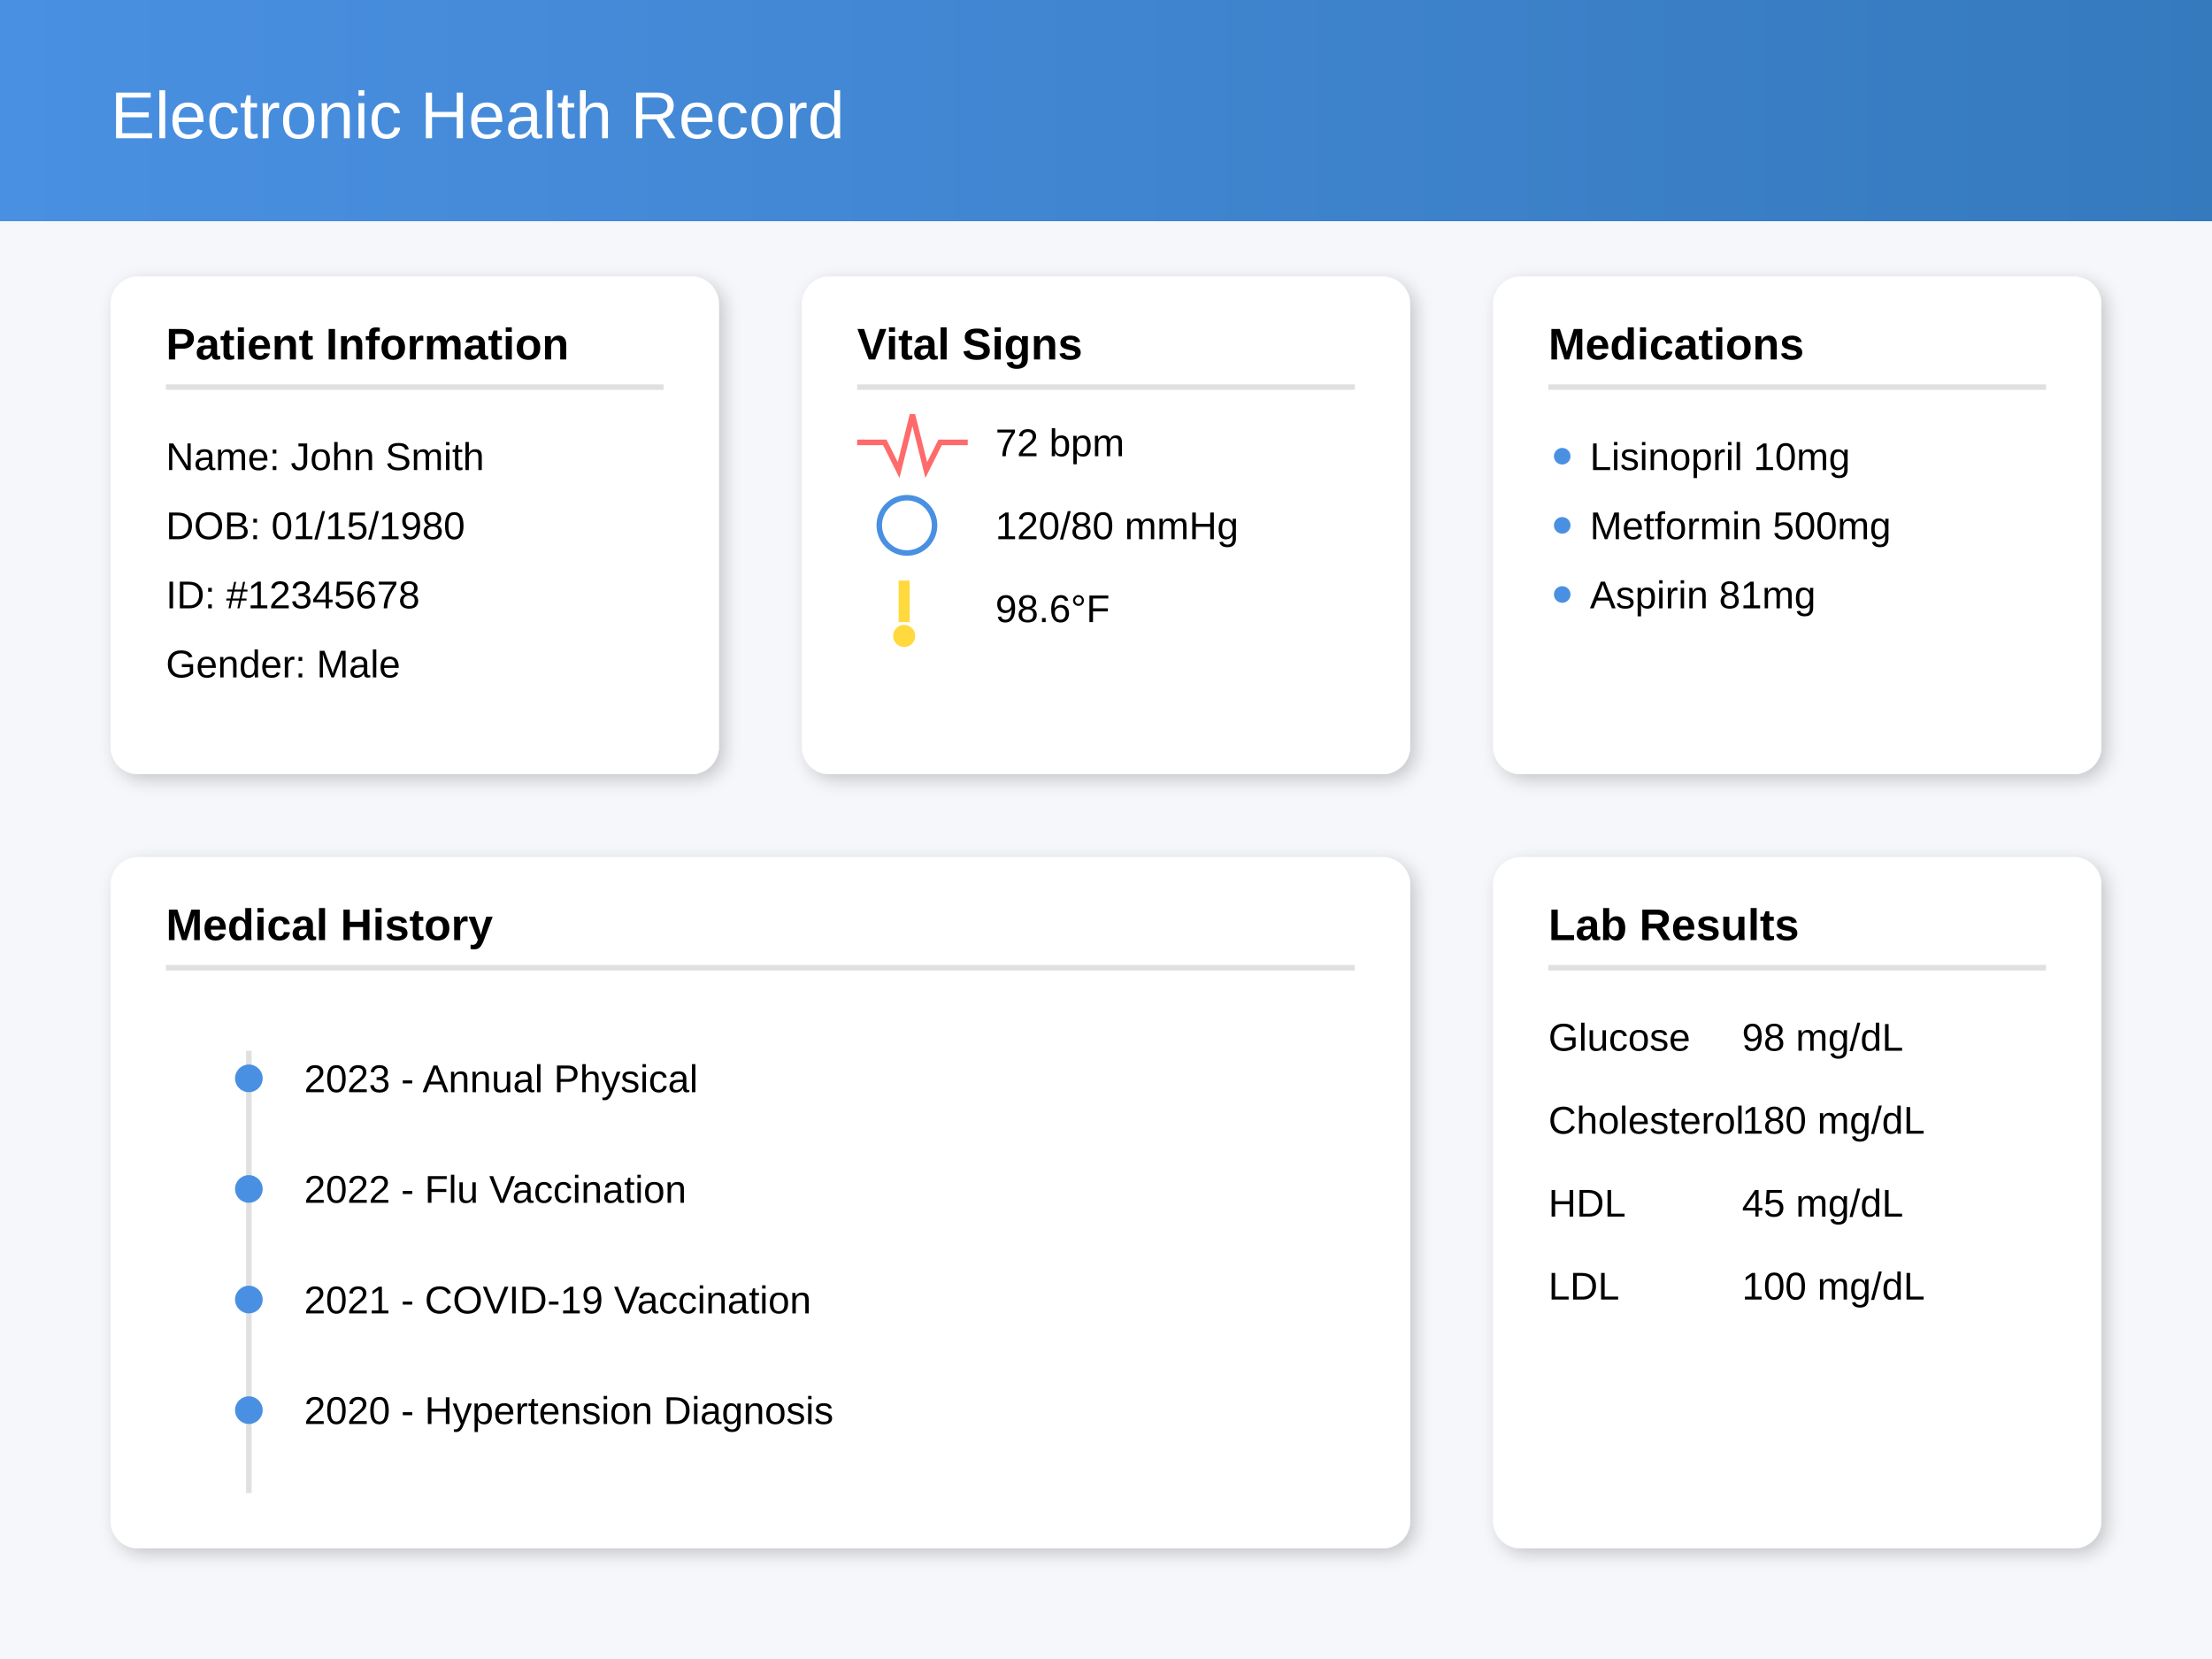
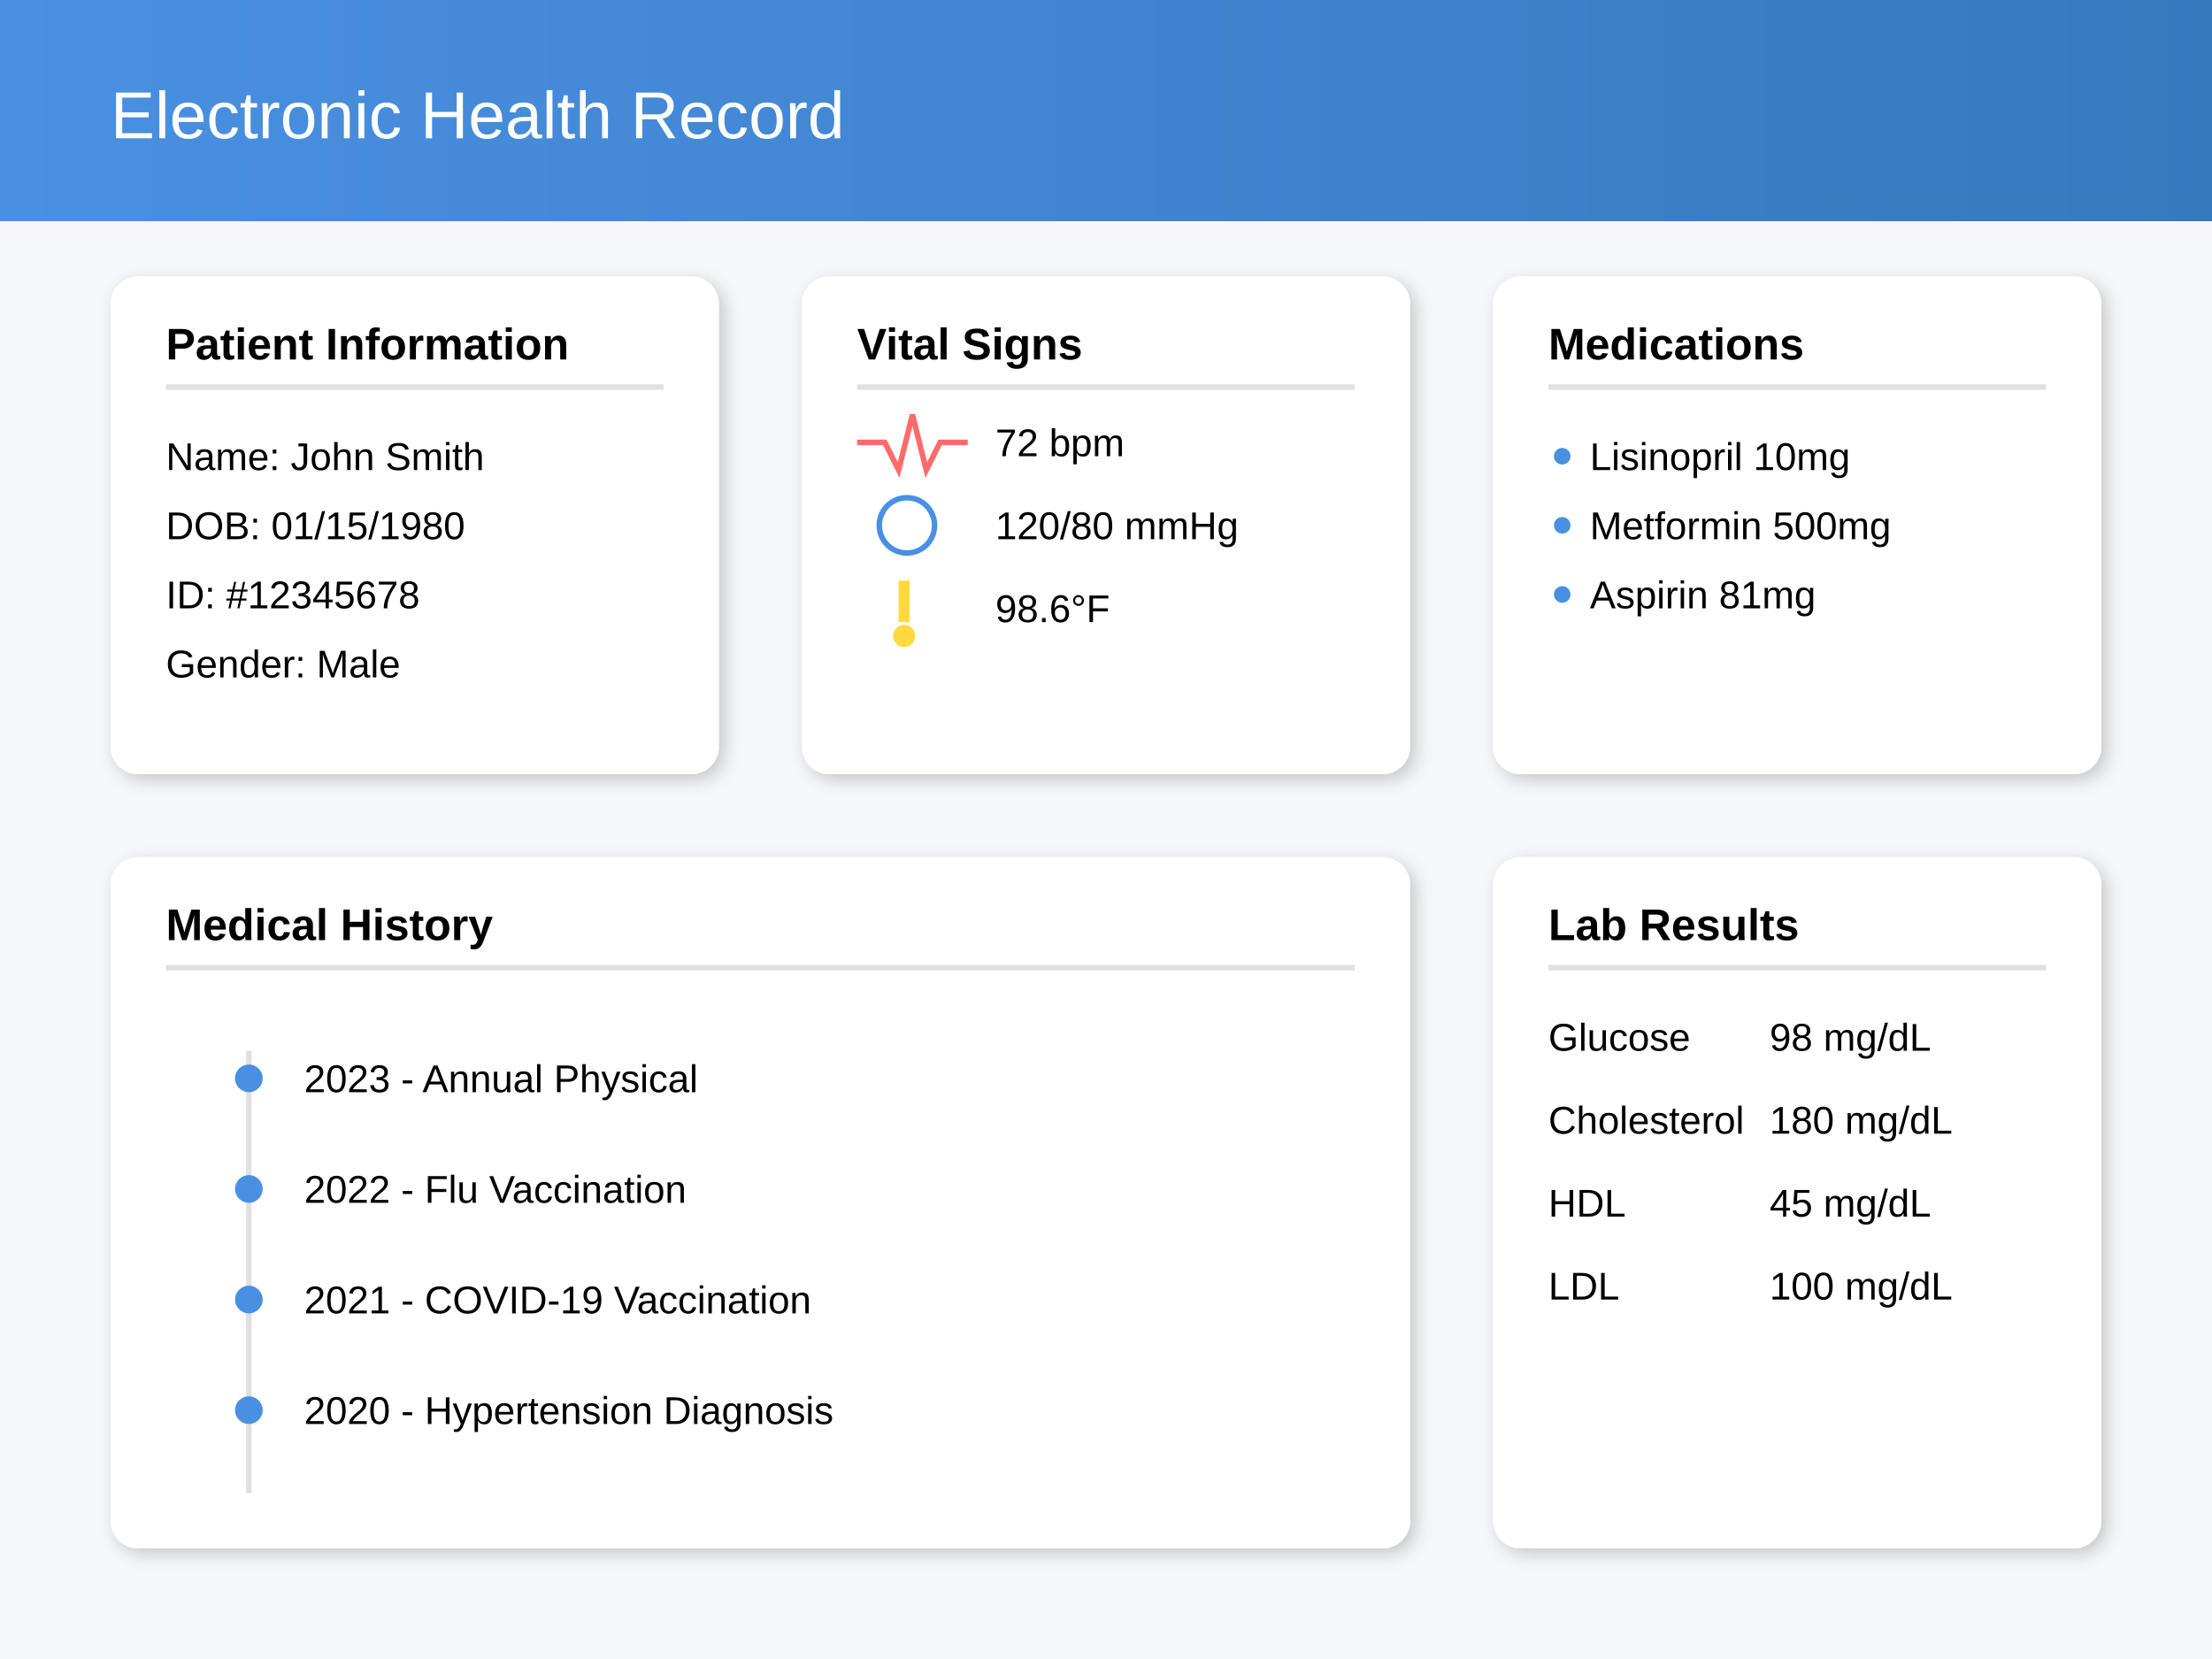
<svg xmlns="http://www.w3.org/2000/svg" viewBox="0 0 800 600">
  <defs>
    <linearGradient id="headerGrad" x1="0%" y1="0%" x2="100%" y2="0%">
      <stop offset="0%" style="stop-color:#4a90e2;stop-opacity:1" />
      <stop offset="100%" style="stop-color:#357abd;stop-opacity:1" />
    </linearGradient>
    <filter id="shadow" x="-20%" y="-20%" width="140%" height="140%">
      <feGaussianBlur in="SourceAlpha" stdDeviation="3" />
      <feOffset dx="2" dy="2" result="offsetblur" />
      <feComponentTransfer>
        <feFuncA type="linear" slope="0.2" />
      </feComponentTransfer>
      <feMerge>
        <feMergeNode />
        <feMergeNode in="SourceGraphic" />
      </feMerge>
    </filter>
  </defs>
  <rect width="800" height="600" fill="#f5f7fa" />
  <rect x="0" y="0" width="800" height="80" fill="url(#headerGrad)" />
  <text x="40" y="50" fill="white" font-family="Arial" font-size="24">Electronic Health Record</text>
  <g transform="translate(40,100)" filter="url(#shadow)">
    <rect width="220" height="180" rx="10" fill="white" />
    <text x="20" y="30" font-family="Arial" font-weight="bold" font-size="16">Patient Information</text>
    <line x1="20" y1="40" x2="200" y2="40" stroke="#e0e0e0" stroke-width="2" />
    <text x="20" y="70" font-family="Arial" font-size="14">Name: John Smith</text>
    <text x="20" y="95" font-family="Arial" font-size="14">DOB: 01/15/1980</text>
    <text x="20" y="120" font-family="Arial" font-size="14">ID: #12345678</text>
    <text x="20" y="145" font-family="Arial" font-size="14">Gender: Male</text>
  </g>
  <g transform="translate(290,100)" filter="url(#shadow)">
    <rect width="220" height="180" rx="10" fill="white" />
    <text x="20" y="30" font-family="Arial" font-weight="bold" font-size="16">Vital Signs</text>
    <line x1="20" y1="40" x2="200" y2="40" stroke="#e0e0e0" stroke-width="2" />
    <path d="M20,60 L30,60 L35,70 L40,50 L45,70 L50,60 L60,60" stroke="#ff6b6b" fill="none" stroke-width="2" />
    <text x="70" y="65" font-family="Arial" font-size="14">72 bpm</text>
    <circle cx="38" cy="90" r="10" stroke="#4a90e2" fill="none" stroke-width="2" />
    <text x="70" y="95" font-family="Arial" font-size="14">120/80 mmHg</text>
    <rect x="35" y="110" width="4" height="15" fill="#ffd93d" />
    <circle cx="37" cy="130" r="4" fill="#ffd93d" />
    <text x="70" y="125" font-family="Arial" font-size="14">98.6°F</text>
  </g>
  <g transform="translate(540,100)" filter="url(#shadow)">
    <rect width="220" height="180" rx="10" fill="white" />
    <text x="20" y="30" font-family="Arial" font-weight="bold" font-size="16">Medications</text>
    <line x1="20" y1="40" x2="200" y2="40" stroke="#e0e0e0" stroke-width="2" />
    <g transform="translate(20,60)">
      <circle cx="5" cy="5" r="3" fill="#4a90e2" />
      <text x="15" y="10" font-family="Arial" font-size="14">Lisinopril 10mg</text>
    </g>
    <g transform="translate(20,85)">
      <circle cx="5" cy="5" r="3" fill="#4a90e2" />
      <text x="15" y="10" font-family="Arial" font-size="14">Metformin 500mg</text>
    </g>
    <g transform="translate(20,110)">
      <circle cx="5" cy="5" r="3" fill="#4a90e2" />
      <text x="15" y="10" font-family="Arial" font-size="14">Aspirin 81mg</text>
    </g>
  </g>
  <g transform="translate(40,310)" filter="url(#shadow)">
    <rect width="470" height="250" rx="10" fill="white" />
    <text x="20" y="30" font-family="Arial" font-weight="bold" font-size="16">Medical History</text>
    <line x1="20" y1="40" x2="450" y2="40" stroke="#e0e0e0" stroke-width="2" />
    <line x1="50" y1="70" x2="50" y2="230" stroke="#e0e0e0" stroke-width="2" />
    <g transform="translate(50,80)">
      <circle cx="0" cy="0" r="5" fill="#4a90e2" />
      <text x="20" y="5" font-family="Arial" font-size="14">2023 - Annual Physical</text>
    </g>
    <g transform="translate(50,120)">
      <circle cx="0" cy="0" r="5" fill="#4a90e2" />
      <text x="20" y="5" font-family="Arial" font-size="14">2022 - Flu Vaccination</text>
    </g>
    <g transform="translate(50,160)">
      <circle cx="0" cy="0" r="5" fill="#4a90e2" />
      <text x="20" y="5" font-family="Arial" font-size="14">2021 - COVID-19 Vaccination</text>
    </g>
    <g transform="translate(50,200)">
      <circle cx="0" cy="0" r="5" fill="#4a90e2" />
      <text x="20" y="5" font-family="Arial" font-size="14">2020 - Hypertension Diagnosis</text>
    </g>
  </g>
  <g transform="translate(540,310)" filter="url(#shadow)">
    <rect width="220" height="250" rx="10" fill="white" />
    <text x="20" y="30" font-family="Arial" font-weight="bold" font-size="16">Lab Results</text>
    <line x1="20" y1="40" x2="200" y2="40" stroke="#e0e0e0" stroke-width="2" />
    <g transform="translate(20,70)">
      <text x="0" y="0" font-family="Arial" font-size="14">Glucose</text>
-       <text x="70" y="0" font-family="Arial" font-size="14">98 mg/dL</text>
+       <text x="80" y="0" font-family="Arial" font-size="14">98 mg/dL</text>
    </g>
    <g transform="translate(20,100)">
      <text x="0" y="0" font-family="Arial" font-size="14">Cholesterol</text>
-       <text x="70" y="0" font-family="Arial" font-size="14">180 mg/dL</text>
+       <text x="80" y="0" font-family="Arial" font-size="14">180 mg/dL</text>
    </g>
    <g transform="translate(20,130)">
      <text x="0" y="0" font-family="Arial" font-size="14">HDL</text>
-       <text x="70" y="0" font-family="Arial" font-size="14">45 mg/dL</text>
+       <text x="80" y="0" font-family="Arial" font-size="14">45 mg/dL</text>
    </g>
    <g transform="translate(20,160)">
      <text x="0" y="0" font-family="Arial" font-size="14">LDL</text>
-       <text x="70" y="0" font-family="Arial" font-size="14">100 mg/dL</text>
+       <text x="80" y="0" font-family="Arial" font-size="14">100 mg/dL</text>
    </g>
  </g>
</svg>
